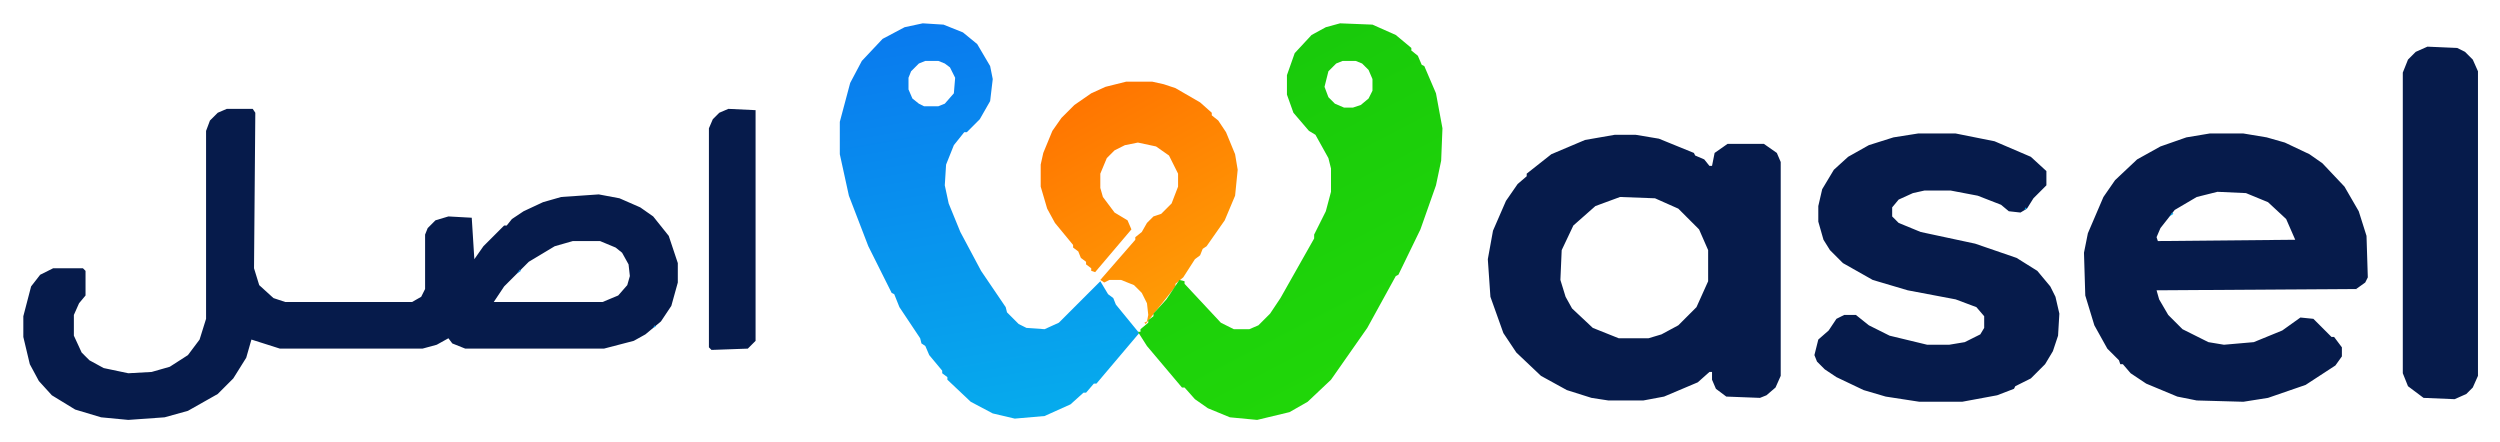
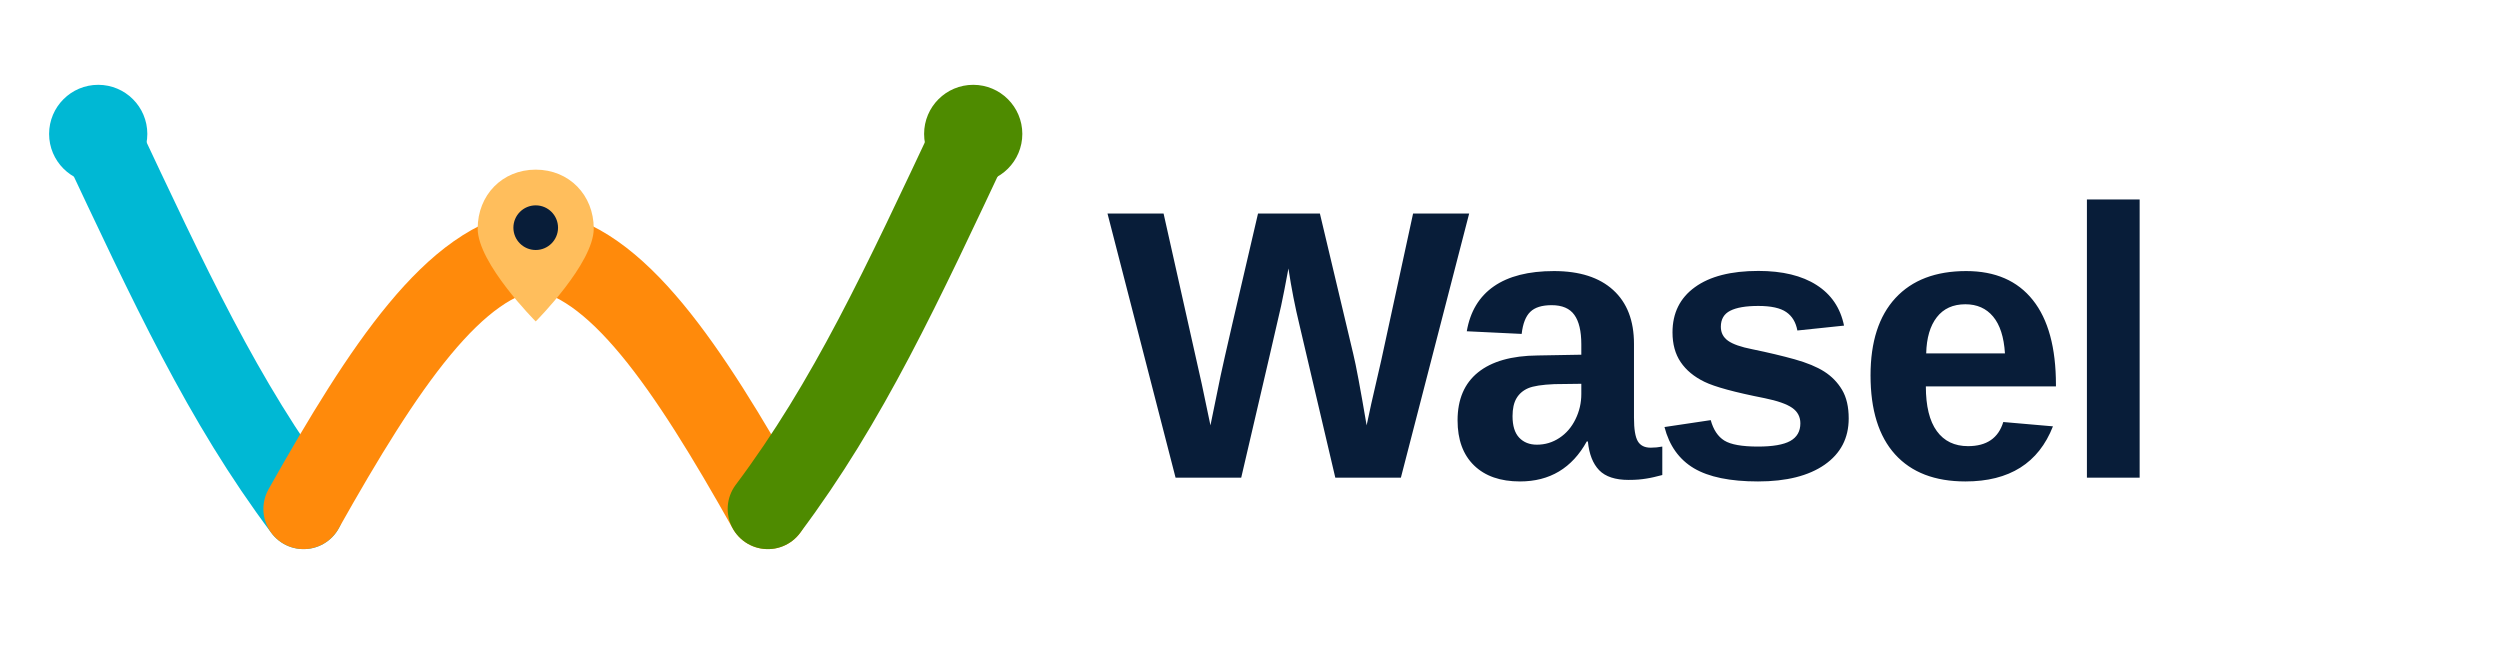
- <svg xmlns="http://www.w3.org/2000/svg" viewBox="109 152 1929 341" role="img" aria-labelledby="title desc">
-   <defs>
-     <linearGradient id="blue" x1="0" y1="0" x2="0.72" y2="1">
-       <stop stop-color="#0A72EE" />
-       <stop offset="1" stop-color="#05B9ED" />
-     </linearGradient>
-     <linearGradient id="orange" x1="0.25" y1="0" x2="0.7" y2="1">
-       <stop stop-color="#FF7300" />
-       <stop offset="1" stop-color="#FF9F06" />
-     </linearGradient>
-     <linearGradient id="green" x1="0.35" y1="0" x2="0.75" y2="1">
-       <stop stop-color="#18C80B" />
-       <stop offset="1" stop-color="#21D809" />
-     </linearGradient>
-   </defs>
-   <path fill="#061B4B" fill-rule="evenodd" d="M 1982 188 L 2005 189 L 2011 192 L 2017 198 L 2021 207 L 2021 442 L 2017 451 L 2012 456 L 2003 460 L 1979 459 L 1967 450 L 1963 440 L 1963 208 L 1967 198 L 1973 192 Z M 284 236 L 304 236 L 306 239 L 305 359 L 309 372 L 320 382 L 329 385 L 427 385 L 434 381 L 437 375 L 437 333 L 439 328 L 445 322 L 455 319 L 473 320 L 475 352 L 482 342 L 498 326 L 500 326 L 504 321 L 513 315 L 528 308 L 542 304 L 571 302 L 587 305 L 603 312 L 613 319 L 625 334 L 632 355 L 632 370 L 627 388 L 619 400 L 607 410 L 598 415 L 575 421 L 468 421 L 458 417 L 455 413 L 446 418 L 435 421 L 325 421 L 303 414 L 299 428 L 289 444 L 277 456 L 254 469 L 236 474 L 208 476 L 187 474 L 167 468 L 149 457 L 139 446 L 132 433 L 127 412 L 127 396 L 133 373 L 140 364 L 150 359 L 173 359 L 175 361 L 175 380 L 170 386 L 166 395 L 166 411 L 172 424 L 178 430 L 189 436 L 208 440 L 226 439 L 240 435 L 254 426 L 263 414 L 268 398 L 268 253 L 271 245 L 277 239 Z M 671 236 L 692 237 L 692 415 L 686 421 L 658 422 L 656 420 L 656 251 L 659 244 L 664 239 Z M 1589 255 L 1618 255 L 1648 261 L 1676 273 L 1688 284 L 1688 295 L 1678 305 L 1673 313 L 1668 316 L 1659 315 L 1653 310 L 1635 303 L 1614 299 L 1594 299 L 1585 301 L 1574 306 L 1569 312 L 1569 319 L 1574 324 L 1591 331 L 1633 340 L 1665 351 L 1681 361 L 1691 373 L 1695 381 L 1698 394 L 1697 411 L 1693 423 L 1687 433 L 1676 444 L 1664 450 L 1663 452 L 1650 457 L 1623 462 L 1590 462 L 1564 458 L 1547 453 L 1526 443 L 1517 437 L 1511 431 L 1509 426 L 1512 414 L 1520 407 L 1526 398 L 1532 395 L 1541 395 L 1551 403 L 1567 411 L 1596 418 L 1613 418 L 1625 416 L 1637 410 L 1640 405 L 1640 396 L 1634 389 L 1618 383 L 1581 376 L 1554 368 L 1531 355 L 1521 345 L 1516 337 L 1512 323 L 1512 311 L 1515 298 L 1524 283 L 1535 273 L 1551 264 L 1570 258 Z M 1814 255 L 1840 255 L 1858 258 L 1872 262 L 1891 271 L 1901 278 L 1918 296 L 1929 315 L 1935 334 L 1936 366 L 1934 370 L 1927 375 L 1773 376 L 1775 383 L 1782 395 L 1793 406 L 1813 416 L 1825 418 L 1848 416 L 1870 407 L 1884 397 L 1894 398 L 1908 412 L 1910 412 L 1916 420 L 1916 427 L 1911 434 L 1888 449 L 1859 459 L 1840 462 L 1804 461 L 1789 458 L 1765 448 L 1753 440 L 1747 433 L 1745 433 L 1744 430 L 1735 421 L 1725 403 L 1718 380 L 1717 347 L 1720 332 L 1732 304 L 1741 291 L 1758 275 L 1776 265 L 1796 258 Z M 1355 256 L 1371 256 L 1389 259 L 1416 270 L 1417 272 L 1424 275 L 1428 280 L 1430 280 L 1432 270 L 1442 263 L 1470 263 L 1480 270 L 1483 277 L 1483 442 L 1479 451 L 1472 457 L 1467 459 L 1441 458 L 1433 452 L 1430 445 L 1430 439 L 1428 439 L 1419 447 L 1393 458 L 1377 461 L 1350 461 L 1337 459 L 1318 453 L 1298 442 L 1279 424 L 1269 409 L 1259 381 L 1257 352 L 1261 330 L 1271 307 L 1280 294 L 1287 288 L 1287 286 L 1306 271 L 1332 260 Z M 1820 300 L 1804 304 L 1787 314 L 1776 328 L 1773 335 L 1774 338 L 1880 337 L 1873 321 L 1859 308 L 1842 301 Z M 1359 304 L 1340 311 L 1323 326 L 1314 345 L 1313 368 L 1317 381 L 1322 390 L 1338 405 L 1358 413 L 1381 413 L 1391 410 L 1404 403 L 1418 389 L 1427 369 L 1427 345 L 1420 329 L 1404 313 L 1386 305 Z M 551 338 L 537 342 L 517 354 L 498 373 L 490 385 L 574 385 L 586 380 L 593 372 L 595 365 L 594 356 L 589 347 L 584 343 L 572 338 Z" />
-   <path fill="url(#blue)" fill-rule="evenodd" d="M 821 170 L 837 171 L 852 177 L 863 186 L 873 203 L 875 213 L 873 230 L 865 244 L 855 254 L 853 254 L 845 264 L 839 279 L 838 295 L 841 309 L 850 331 L 866 361 L 885 389 L 886 393 L 895 402 L 901 405 L 915 406 L 926 401 L 958 369 L 964 379 L 968 382 L 970 387 L 988 409 L 955 448 L 953 448 L 947 455 L 945 455 L 935 464 L 915 473 L 892 475 L 875 471 L 858 462 L 840 445 L 840 443 L 836 440 L 836 438 L 826 426 L 823 419 L 820 417 L 819 413 L 803 389 L 799 379 L 797 378 L 779 342 L 764 303 L 757 271 L 757 246 L 765 216 L 774 199 L 790 182 L 807 173 Z M 823 199 L 818 201 L 812 207 L 810 212 L 810 221 L 813 228 L 818 232 L 822 234 L 833 234 L 838 232 L 845 224 L 846 212 L 842 204 L 838 201 L 833 199 Z M 1672 312 L 1673 313 L 1671 314 Z M 1785 316 L 1786 317 L 1783 319 Z M 510 360 L 511 361 L 508 363 Z M 614 403 L 615 404 L 613 405 Z" />
-   <path fill="url(#orange)" fill-rule="evenodd" d="M 978 215 L 998 215 L 1007 217 L 1016 220 L 1035 231 L 1044 239 L 1044 241 L 1049 245 L 1055 254 L 1062 271 L 1064 283 L 1062 303 L 1054 322 L 1040 342 L 1037 344 L 1035 349 L 1031 352 L 1022 366 L 1016 371 L 1016 373 L 993 402 L 992 401 L 994 400 L 995 395 L 994 386 L 990 378 L 984 372 L 974 368 L 965 368 L 961 370 L 958 368 L 985 337 L 985 335 L 990 331 L 994 324 L 999 319 L 1005 317 L 1013 309 L 1018 296 L 1018 286 L 1011 272 L 1001 265 L 987 262 L 977 264 L 969 268 L 963 274 L 958 286 L 958 297 L 960 304 L 969 316 L 979 322 L 982 329 L 954 362 L 951 361 L 951 359 L 947 356 L 947 354 L 943 351 L 941 346 L 937 343 L 937 341 L 923 324 L 917 313 L 912 296 L 912 279 L 914 270 L 921 253 L 928 243 L 938 233 L 951 224 L 962 219 Z" />
-   <path fill="url(#green)" fill-rule="evenodd" d="M 1143 170 L 1168 171 L 1186 179 L 1198 189 L 1198 191 L 1203 195 L 1206 202 L 1208 203 L 1217 224 L 1222 251 L 1221 276 L 1217 295 L 1205 329 L 1188 364 L 1186 365 L 1164 405 L 1136 445 L 1118 462 L 1104 470 L 1079 476 L 1058 474 L 1041 467 L 1031 460 L 1023 451 L 1021 451 L 994 419 L 987 408 L 989 408 L 989 406 L 995 401 L 995 399 L 999 396 L 999 394 L 1009 383 L 1019 368 L 1023 369 L 1023 371 L 1051 401 L 1061 406 L 1073 406 L 1080 403 L 1089 394 L 1097 382 L 1123 336 L 1123 333 L 1132 315 L 1136 300 L 1136 282 L 1134 274 L 1124 256 L 1119 253 L 1107 239 L 1102 225 L 1102 210 L 1108 193 L 1121 179 L 1132 173 Z M 1145 199 L 1140 201 L 1134 207 L 1131 219 L 1134 227 L 1139 232 L 1146 235 L 1153 235 L 1159 233 L 1165 228 L 1168 222 L 1168 213 L 1165 206 L 1160 201 L 1155 199 Z" />
+ <svg xmlns="http://www.w3.org/2000/svg" viewBox="0 0 560 150" role="img" aria-label="Wasel">
+   <g>
+     <path d="M22,30 C38,64 50,90 68,114" fill="none" stroke="#00B8D4" stroke-width="18" stroke-linecap="round" />
+     <path d="M68,114 C86,82 102,58 120,56 C138,58 154,82 172,114" fill="none" stroke="#FF8A0B" stroke-width="18" stroke-linecap="round" />
+     <path d="M172,114 C190,90 202,64 218,30" fill="none" stroke="#4E8B00" stroke-width="18" stroke-linecap="round" />
+     <circle cx="22" cy="30" r="11" fill="#00B8D4" />
+     <circle cx="218" cy="30" r="11" fill="#4E8B00" />
+     <path d="M120,38 C127.5,38 133,43.7 133,51.2 C133,59 120,72 120,72 C120,72 107,59 107,51.2 C107,43.7 112.5,38 120,38 Z" fill="#FFBE5C" />
+     <circle cx="120" cy="51" r="5" fill="#081D39" />
+   </g>
+   <text x="248" y="107" font-family="Plus Jakarta Sans, 'Segoe UI', Arial, sans-serif" font-weight="800" font-size="86" letter-spacing="-2" fill="#081D39">Wasel</text>
</svg>
